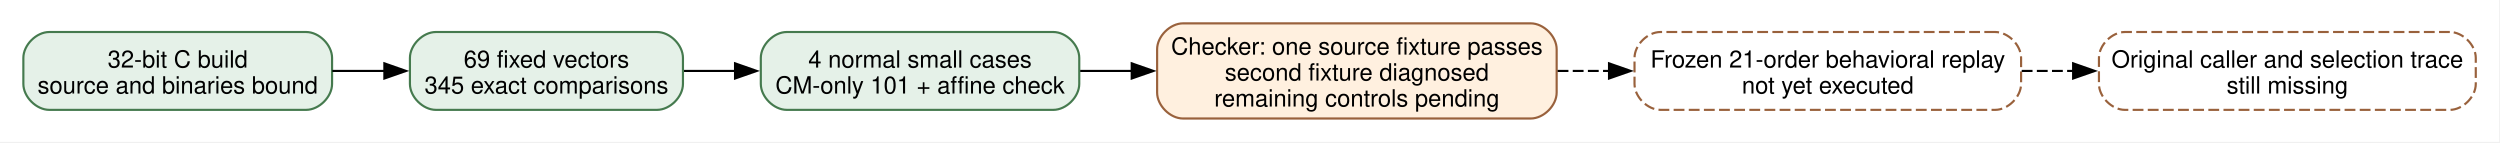
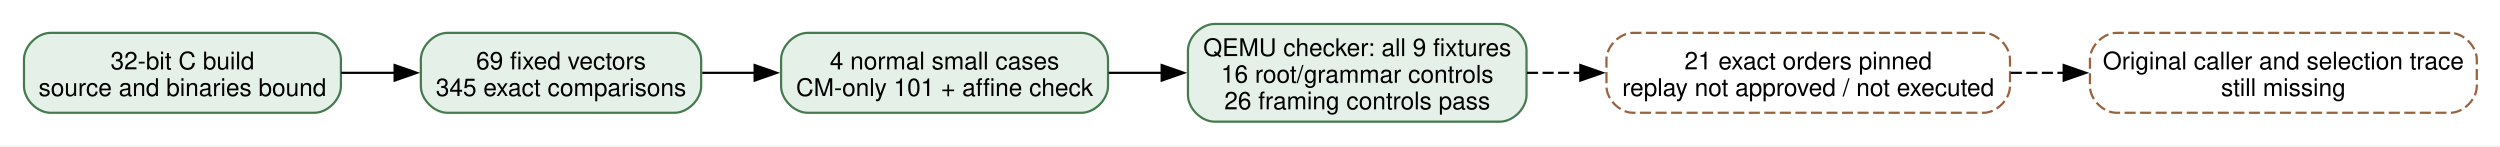
- <svg xmlns="http://www.w3.org/2000/svg" width="1156pt" height="66pt" viewBox="0.00 0.00 1156.00 66.00">
+ <svg xmlns="http://www.w3.org/2000/svg" width="1126pt" height="66pt" viewBox="0.00 0.00 1126.00 66.00">
  <g id="graph0" class="graph" transform="scale(1 1) rotate(0) translate(10.8 54.8)">
-     <polygon fill="white" stroke="none" points="-10.8,10.8 -10.8,-54.8 1144.8,-54.8 1144.8,10.8 -10.8,10.8" />
+     <polygon fill="white" stroke="none" points="-10.8,10.8 -10.8,-54.8 1115.55,-54.8 1115.55,10.8 -10.8,10.8" />
    <g id="node1" class="node">
      <path fill="#e5f1e8" stroke="#457a4e" d="M130.75,-40C130.75,-40 12,-40 12,-40 6,-40 0,-34 0,-28 0,-28 0,-16 0,-16 0,-10 6,-4 12,-4 12,-4 130.75,-4 130.75,-4 136.75,-4 142.75,-10 142.75,-16 142.75,-16 142.75,-28 142.75,-28 142.75,-34 136.75,-40 130.75,-40" />
      <text xml:space="preserve" text-anchor="middle" x="71.38" y="-23.55" font-family="Helvetica,sans-Serif" font-size="11.00">32-bit C build</text>
      <text xml:space="preserve" text-anchor="middle" x="71.38" y="-11.55" font-family="Helvetica,sans-Serif" font-size="11.00">source and binaries bound</text>
    </g>
    <g id="node2" class="node">
      <path fill="#e5f1e8" stroke="#457a4e" d="M293,-40C293,-40 190.75,-40 190.75,-40 184.75,-40 178.75,-34 178.75,-28 178.75,-28 178.75,-16 178.75,-16 178.75,-10 184.75,-4 190.75,-4 190.75,-4 293,-4 293,-4 299,-4 305,-10 305,-16 305,-16 305,-28 305,-28 305,-34 299,-40 293,-40" />
      <text xml:space="preserve" text-anchor="middle" x="241.88" y="-23.55" font-family="Helvetica,sans-Serif" font-size="11.00">69 fixed vectors</text>
      <text xml:space="preserve" text-anchor="middle" x="241.88" y="-11.55" font-family="Helvetica,sans-Serif" font-size="11.00">345 exact comparisons</text>
    </g>
    <g id="edge1" class="edge">
      <path fill="none" stroke="black" d="M142.86,-22C150.89,-22 159.09,-22 167.16,-22" />
      <polygon fill="black" stroke="black" points="166.94,-25.5 176.94,-22 166.94,-18.5 166.94,-25.5" />
    </g>
    <g id="node3" class="node">
      <path fill="#e5f1e8" stroke="#457a4e" d="M476.25,-40C476.25,-40 353,-40 353,-40 347,-40 341,-34 341,-28 341,-28 341,-16 341,-16 341,-10 347,-4 353,-4 353,-4 476.25,-4 476.25,-4 482.25,-4 488.25,-10 488.25,-16 488.25,-16 488.25,-28 488.25,-28 488.25,-34 482.25,-40 476.25,-40" />
      <text xml:space="preserve" text-anchor="middle" x="414.62" y="-23.55" font-family="Helvetica,sans-Serif" font-size="11.00">4 normal small cases</text>
      <text xml:space="preserve" text-anchor="middle" x="414.62" y="-11.55" font-family="Helvetica,sans-Serif" font-size="11.00">CM-only 101 + affine check</text>
    </g>
    <g id="edge2" class="edge">
      <path fill="none" stroke="black" d="M305.49,-22C313.25,-22 321.28,-22 329.31,-22" />
      <polygon fill="black" stroke="black" points="329.09,-25.5 339.09,-22 329.09,-18.5 329.09,-25.5" />
    </g>
    <g id="node4" class="node">
-       <path fill="#fff0df" stroke="#99613c" d="M697,-44C697,-44 536.25,-44 536.25,-44 530.25,-44 524.25,-38 524.25,-32 524.25,-32 524.25,-12 524.25,-12 524.25,-6 530.25,0 536.25,0 536.25,0 697,0 697,0 703,0 709,-6 709,-12 709,-12 709,-32 709,-32 709,-38 703,-44 697,-44" />
-       <text xml:space="preserve" text-anchor="middle" x="616.62" y="-29.55" font-family="Helvetica,sans-Serif" font-size="11.00">Checker: one source fixture passes</text>
-       <text xml:space="preserve" text-anchor="middle" x="616.62" y="-17.55" font-family="Helvetica,sans-Serif" font-size="11.00">second fixture diagnosed</text>
-       <text xml:space="preserve" text-anchor="middle" x="616.62" y="-5.55" font-family="Helvetica,sans-Serif" font-size="11.00">remaining controls pending</text>
+       <path fill="#e5f1e8" stroke="#457a4e" d="M664.75,-44C664.75,-44 536.25,-44 536.25,-44 530.25,-44 524.25,-38 524.25,-32 524.25,-32 524.25,-12 524.25,-12 524.25,-6 530.25,0 536.25,0 536.25,0 664.75,0 664.75,0 670.75,0 676.75,-6 676.75,-12 676.75,-12 676.75,-32 676.75,-32 676.75,-38 670.75,-44 664.75,-44" />
+       <text xml:space="preserve" text-anchor="middle" x="600.5" y="-29.55" font-family="Helvetica,sans-Serif" font-size="11.00">QEMU checker: all 9 fixtures</text>
+       <text xml:space="preserve" text-anchor="middle" x="600.5" y="-17.55" font-family="Helvetica,sans-Serif" font-size="11.00">16 root/grammar controls</text>
+       <text xml:space="preserve" text-anchor="middle" x="600.5" y="-5.55" font-family="Helvetica,sans-Serif" font-size="11.00">26 framing controls pass</text>
    </g>
    <g id="edge3" class="edge">
-       <path fill="none" stroke="black" d="M488.68,-22C496.49,-22 504.54,-22 512.61,-22" />
-       <polygon fill="black" stroke="black" points="512.51,-25.5 522.51,-22 512.51,-18.5 512.51,-25.5" />
+       <path fill="none" stroke="black" d="M488.56,-22C496.47,-22 504.57,-22 512.62,-22" />
+       <polygon fill="black" stroke="black" points="512.42,-25.5 522.42,-22 512.42,-18.5 512.42,-25.5" />
    </g>
    <g id="node5" class="node">
-       <path fill="none" stroke="#99613c" stroke-dasharray="5,2" d="M911.75,-40C911.75,-40 757,-40 757,-40 751,-40 745,-34 745,-28 745,-28 745,-16 745,-16 745,-10 751,-4 757,-4 757,-4 911.75,-4 911.75,-4 917.75,-4 923.75,-10 923.75,-16 923.75,-16 923.75,-28 923.75,-28 923.75,-34 917.75,-40 911.75,-40" />
-       <text xml:space="preserve" text-anchor="middle" x="834.38" y="-23.55" font-family="Helvetica,sans-Serif" font-size="11.00">Frozen 21-order behavioral replay</text>
-       <text xml:space="preserve" text-anchor="middle" x="834.38" y="-11.55" font-family="Helvetica,sans-Serif" font-size="11.00">not yet executed</text>
+       <path fill="none" stroke="#99613c" stroke-dasharray="5,2" d="M882.5,-40C882.5,-40 724.75,-40 724.75,-40 718.75,-40 712.75,-34 712.75,-28 712.75,-28 712.75,-16 712.75,-16 712.75,-10 718.75,-4 724.75,-4 724.75,-4 882.5,-4 882.5,-4 888.5,-4 894.5,-10 894.5,-16 894.5,-16 894.5,-28 894.5,-28 894.5,-34 888.5,-40 882.5,-40" />
+       <text xml:space="preserve" text-anchor="middle" x="803.62" y="-23.55" font-family="Helvetica,sans-Serif" font-size="11.00">21 exact orders pinned</text>
+       <text xml:space="preserve" text-anchor="middle" x="803.62" y="-11.55" font-family="Helvetica,sans-Serif" font-size="11.00">replay not approved / not executed</text>
    </g>
    <g id="edge4" class="edge">
-       <path fill="none" stroke="black" stroke-dasharray="5,2" d="M709.44,-22C717.39,-22 725.46,-22 733.47,-22" />
-       <polygon fill="black" stroke="black" points="733.22,-25.5 743.22,-22 733.22,-18.5 733.22,-25.5" />
+       <path fill="none" stroke="black" stroke-dasharray="5,2" d="M676.96,-22C684.84,-22 692.94,-22 701.05,-22" />
+       <polygon fill="black" stroke="black" points="700.98,-25.5 710.98,-22 700.98,-18.5 700.98,-25.5" />
    </g>
    <g id="node6" class="node">
-       <path fill="none" stroke="#99613c" stroke-dasharray="5,2" d="M1122,-40C1122,-40 971.75,-40 971.75,-40 965.75,-40 959.75,-34 959.75,-28 959.75,-28 959.75,-16 959.75,-16 959.75,-10 965.75,-4 971.75,-4 971.75,-4 1122,-4 1122,-4 1128,-4 1134,-10 1134,-16 1134,-16 1134,-28 1134,-28 1134,-34 1128,-40 1122,-40" />
-       <text xml:space="preserve" text-anchor="middle" x="1046.88" y="-23.55" font-family="Helvetica,sans-Serif" font-size="11.00">Original caller and selection trace</text>
-       <text xml:space="preserve" text-anchor="middle" x="1046.88" y="-11.55" font-family="Helvetica,sans-Serif" font-size="11.00">still missing</text>
+       <path fill="none" stroke="#99613c" stroke-dasharray="5,2" d="M1092.75,-40C1092.75,-40 942.5,-40 942.5,-40 936.5,-40 930.5,-34 930.5,-28 930.5,-28 930.5,-16 930.5,-16 930.5,-10 936.5,-4 942.5,-4 942.5,-4 1092.75,-4 1092.75,-4 1098.75,-4 1104.75,-10 1104.75,-16 1104.75,-16 1104.75,-28 1104.75,-28 1104.75,-34 1098.75,-40 1092.75,-40" />
+       <text xml:space="preserve" text-anchor="middle" x="1017.62" y="-23.55" font-family="Helvetica,sans-Serif" font-size="11.00">Original caller and selection trace</text>
+       <text xml:space="preserve" text-anchor="middle" x="1017.62" y="-11.55" font-family="Helvetica,sans-Serif" font-size="11.00">still missing</text>
    </g>
    <g id="edge5" class="edge">
-       <path fill="none" stroke="black" stroke-dasharray="5,2" d="M924.04,-22C931.98,-22 940.05,-22 948.06,-22" />
-       <polygon fill="black" stroke="black" points="947.82,-25.5 957.82,-22 947.82,-18.5 947.82,-25.5" />
+       <path fill="none" stroke="black" stroke-dasharray="5,2" d="M894.84,-22C902.81,-22 910.89,-22 918.92,-22" />
+       <polygon fill="black" stroke="black" points="918.69,-25.5 928.69,-22 918.69,-18.5 918.69,-25.5" />
    </g>
  </g>
</svg>
